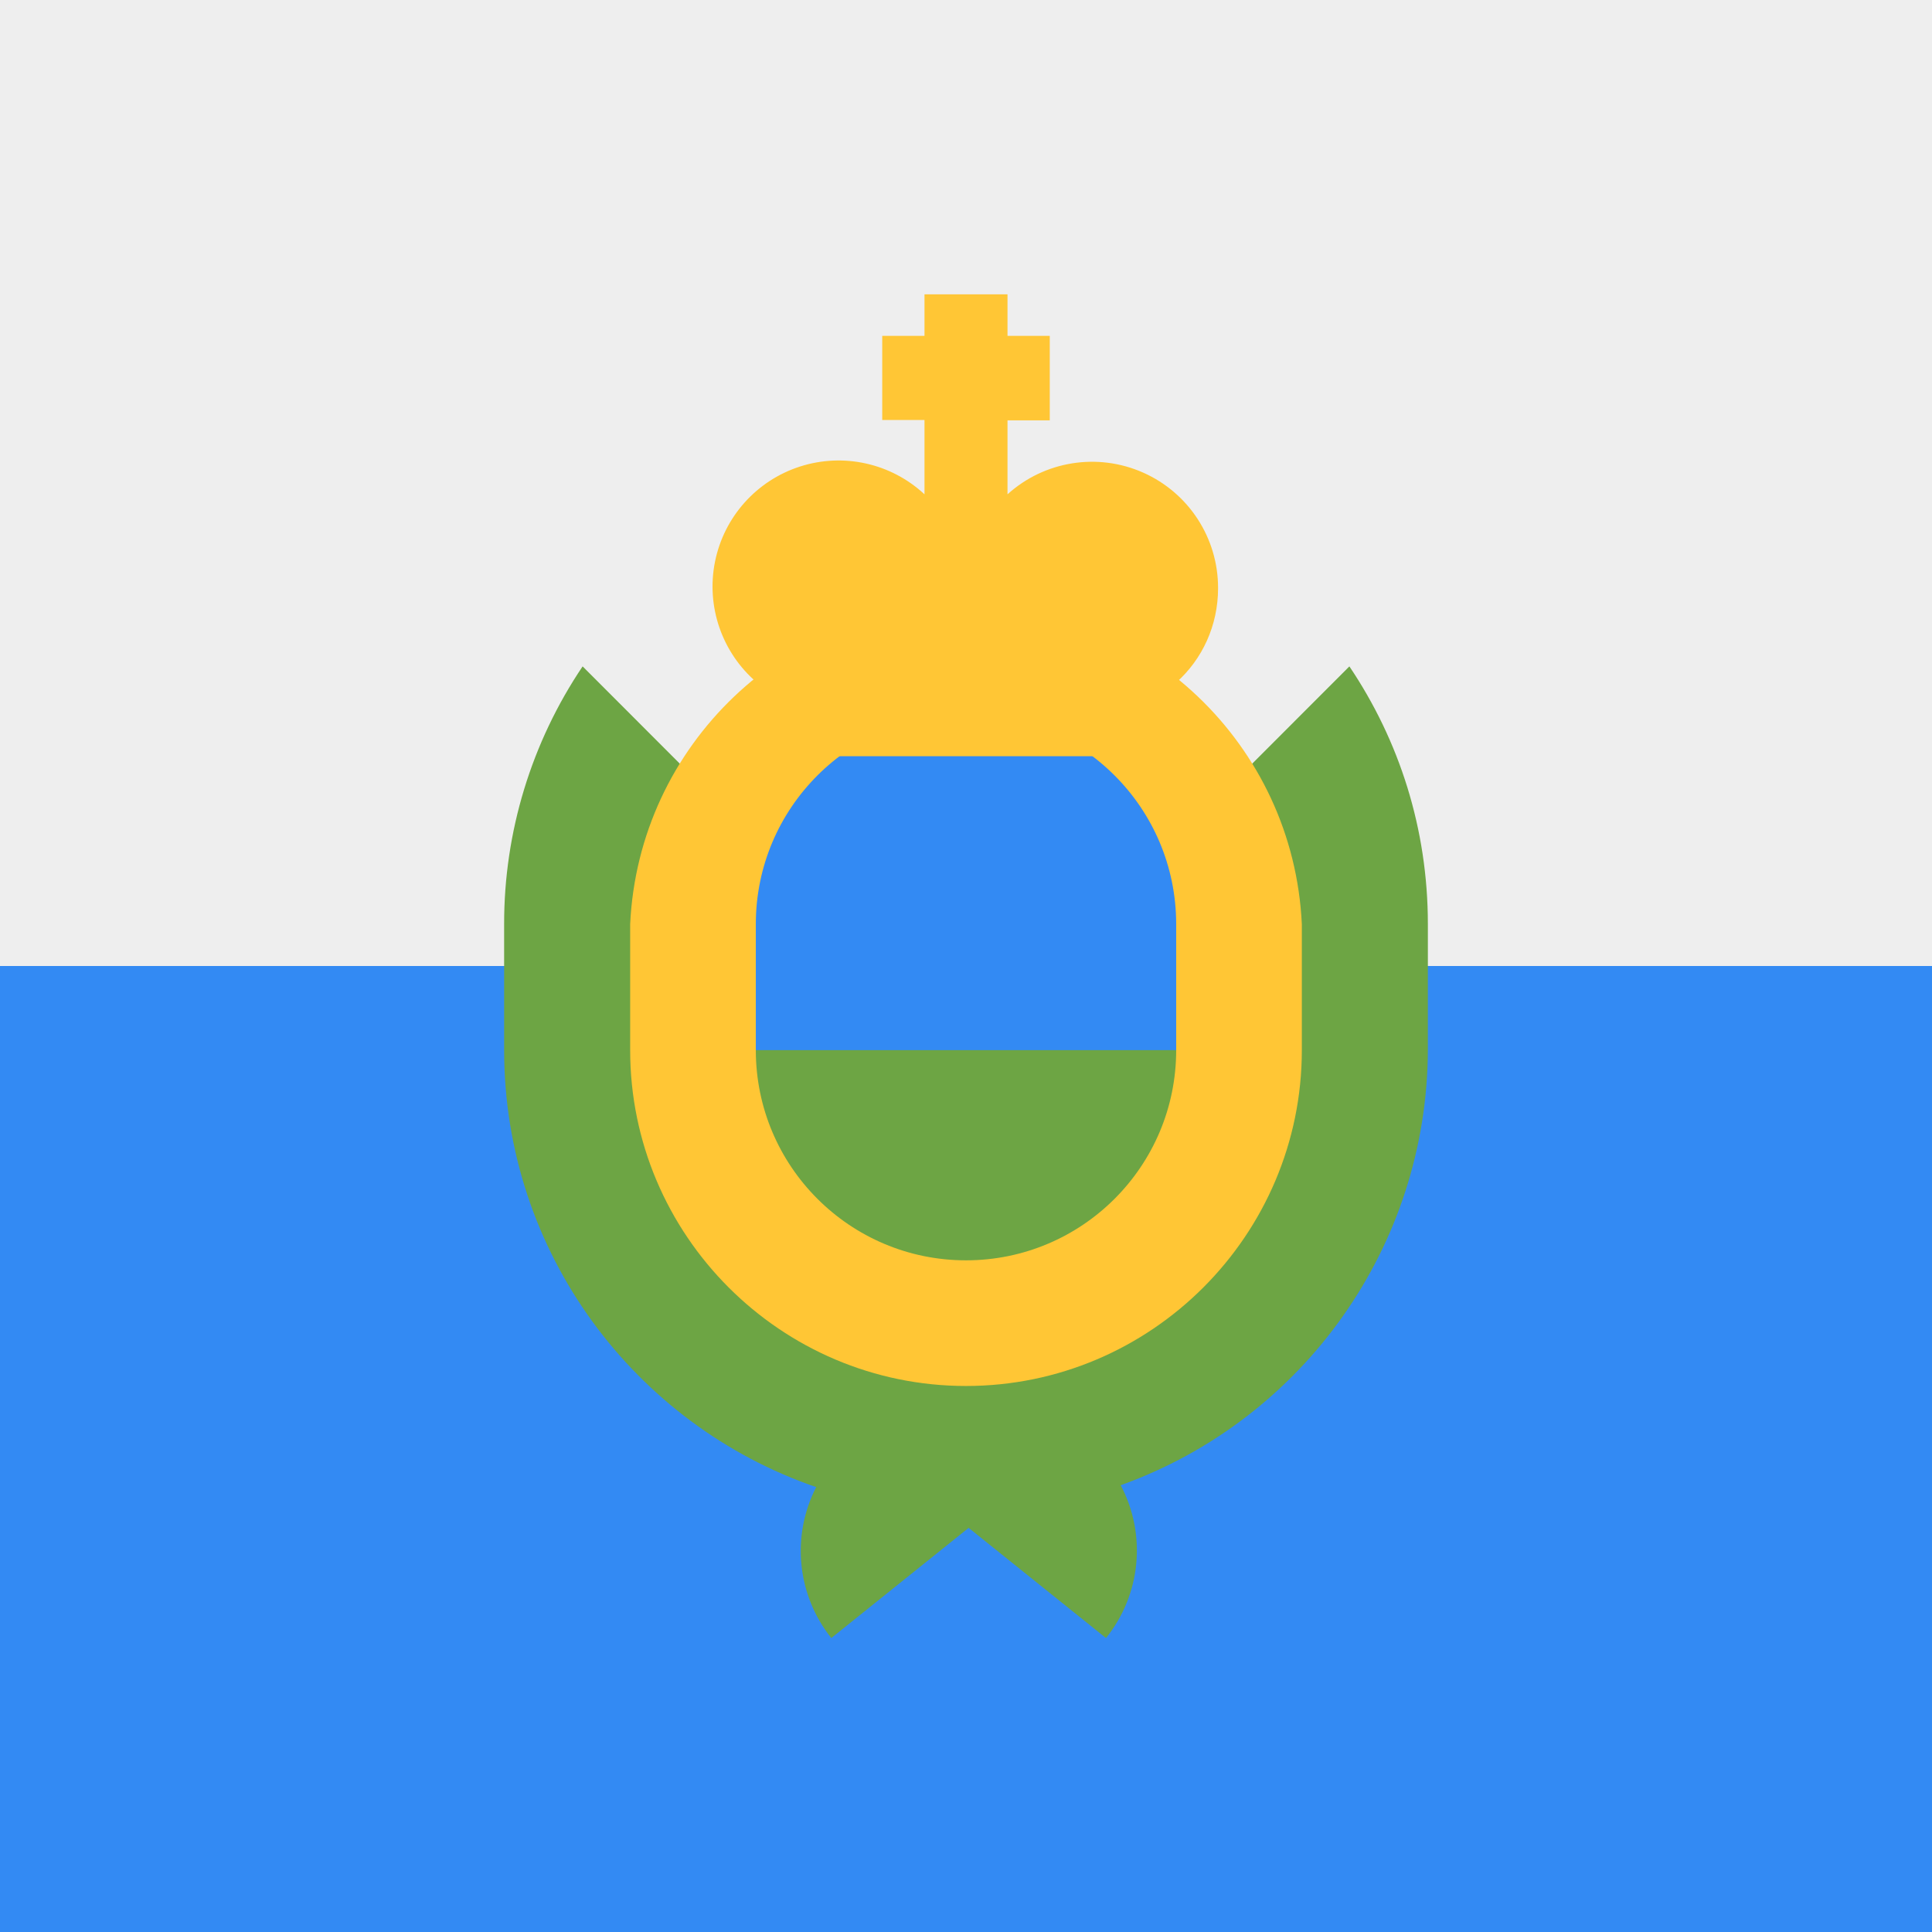
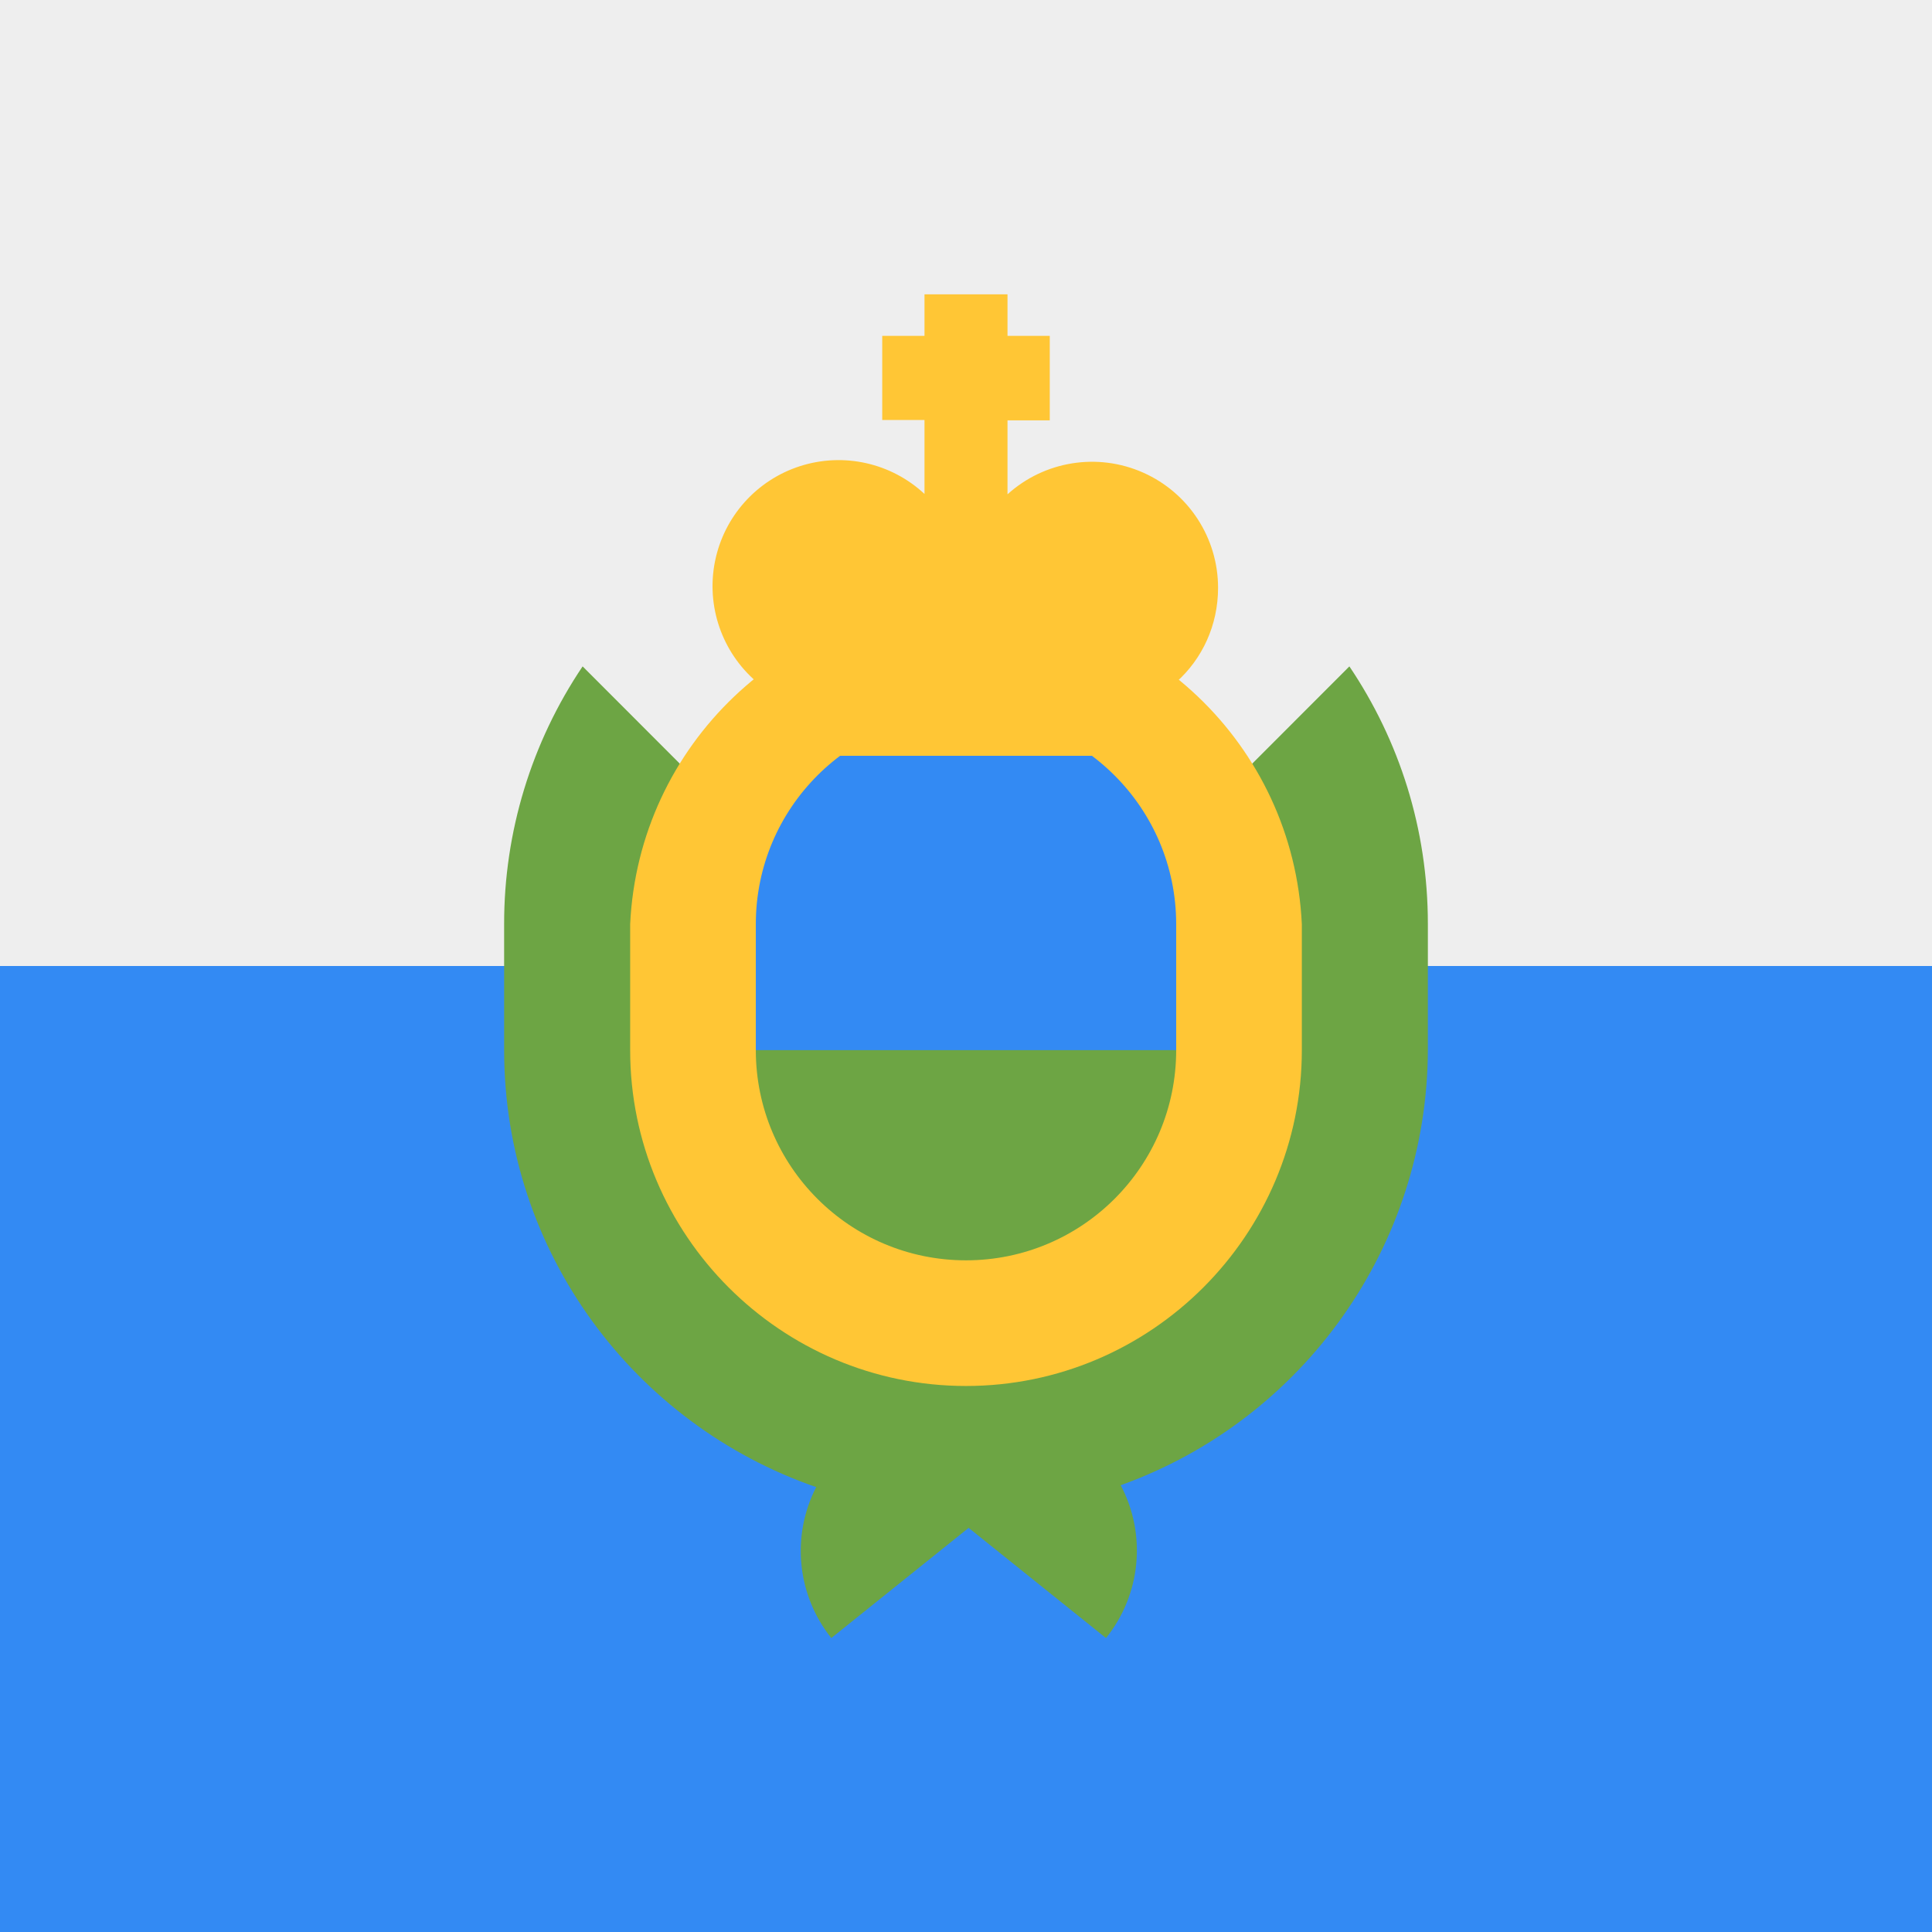
<svg xmlns="http://www.w3.org/2000/svg" width="512" height="512" fill="none">
  <path fill="#338AF3" d="M0 204.9h512V512H0z" />
  <path fill="#EEE" d="M0 0h512v256H0z" />
-   <path fill="#6DA544" d="M357.6 176.6 256 278.3 154.4 176.6a122 122 0 0 0-20.8 68.3v33.4c0 53.6 34.6 99.3 82.7 115.8a37 37 0 0 0 4 40l36.4-29.2 36.4 29.2a37 37 0 0 0 3.9-40.5 123 123 0 0 0 81.4-115.3v-33.4c0-25.3-7.6-48.7-20.8-68.3" />
+   <path fill="#6DA544" d="M357.6 176.6 256 278.3 154.4 176.6a122 122 0 0 0-20.8 68.3v33.4c0 53.6 34.6 99.2 82.7 115.8a37 37 0 0 0 4 40l36.4-29.2 36.4 29.2a37 37 0 0 0 3.9-40.5 123 123 0 0 0 81.4-115.3v-33.4c0-25.3-7.6-48.7-20.8-68.3" />
  <path fill="#FFC635" d="M256 367.3c-49.1 0-89-40-89-89v-33.4a89.1 89.1 0 0 1 178 0v33.4c0 49-39.9 89-89 89" />
  <path fill="#338AF3" d="M311.7 278.3v-33.4a55.7 55.7 0 0 0-111.4 0v33.4l55.7 11z" />
  <path fill="#6DA544" d="M200.3 278.3a55.7 55.7 0 0 0 111.4 0z" />
-   <path fill="#FFC635" d="M322.8 155.8A33.4 33.4 0 0 0 267 131v-19.6h11.2V89H267V78h-22v11h-11.2v22.3H245V131a33.4 33.4 0 1 0-44.5 49.8v19.6h111.3v-19.6c6.8-6.1 11-15 11-24.9" />
+   <path fill="#FFC635" d="M322.8 155.8A33.4 33.4 0 0 0 267 131v-19.6h11.2V89H267V78h-22v11h-11.2v22.3H245v19.6a33.4 33.4 0 1 0-44.5 49.8v19.6h111.3v-19.6c6.8-6.1 11-15 11-24.9" />
</svg>
